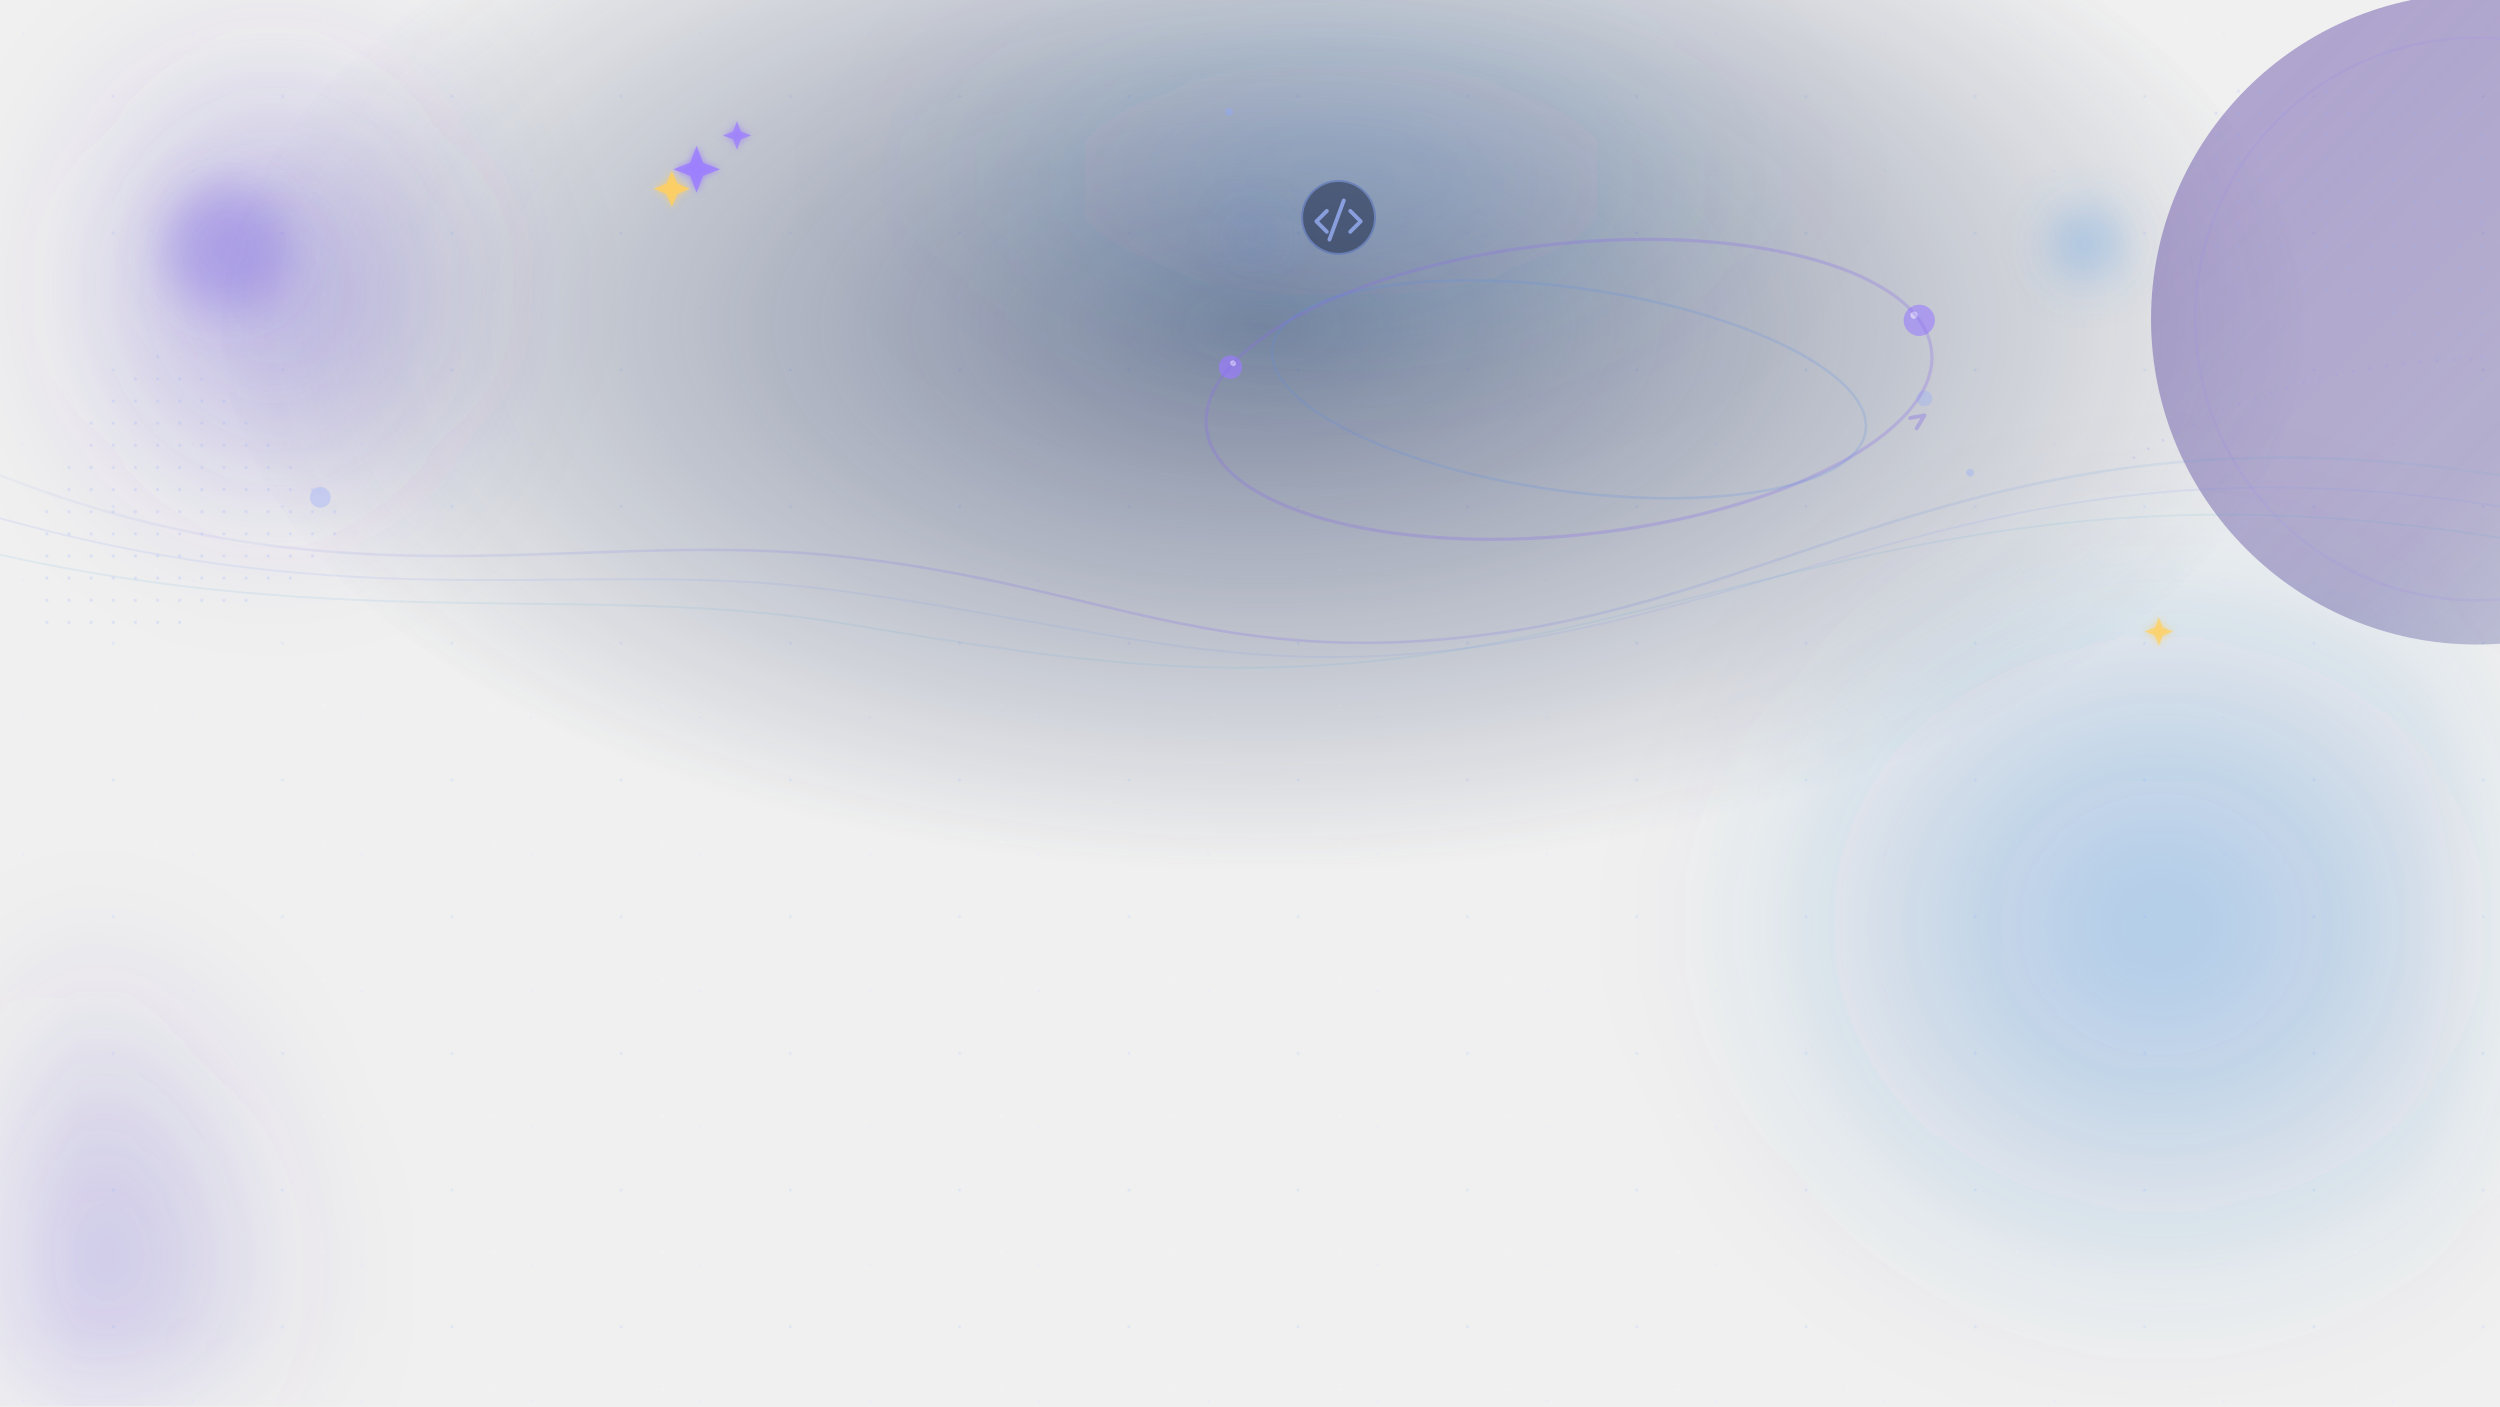
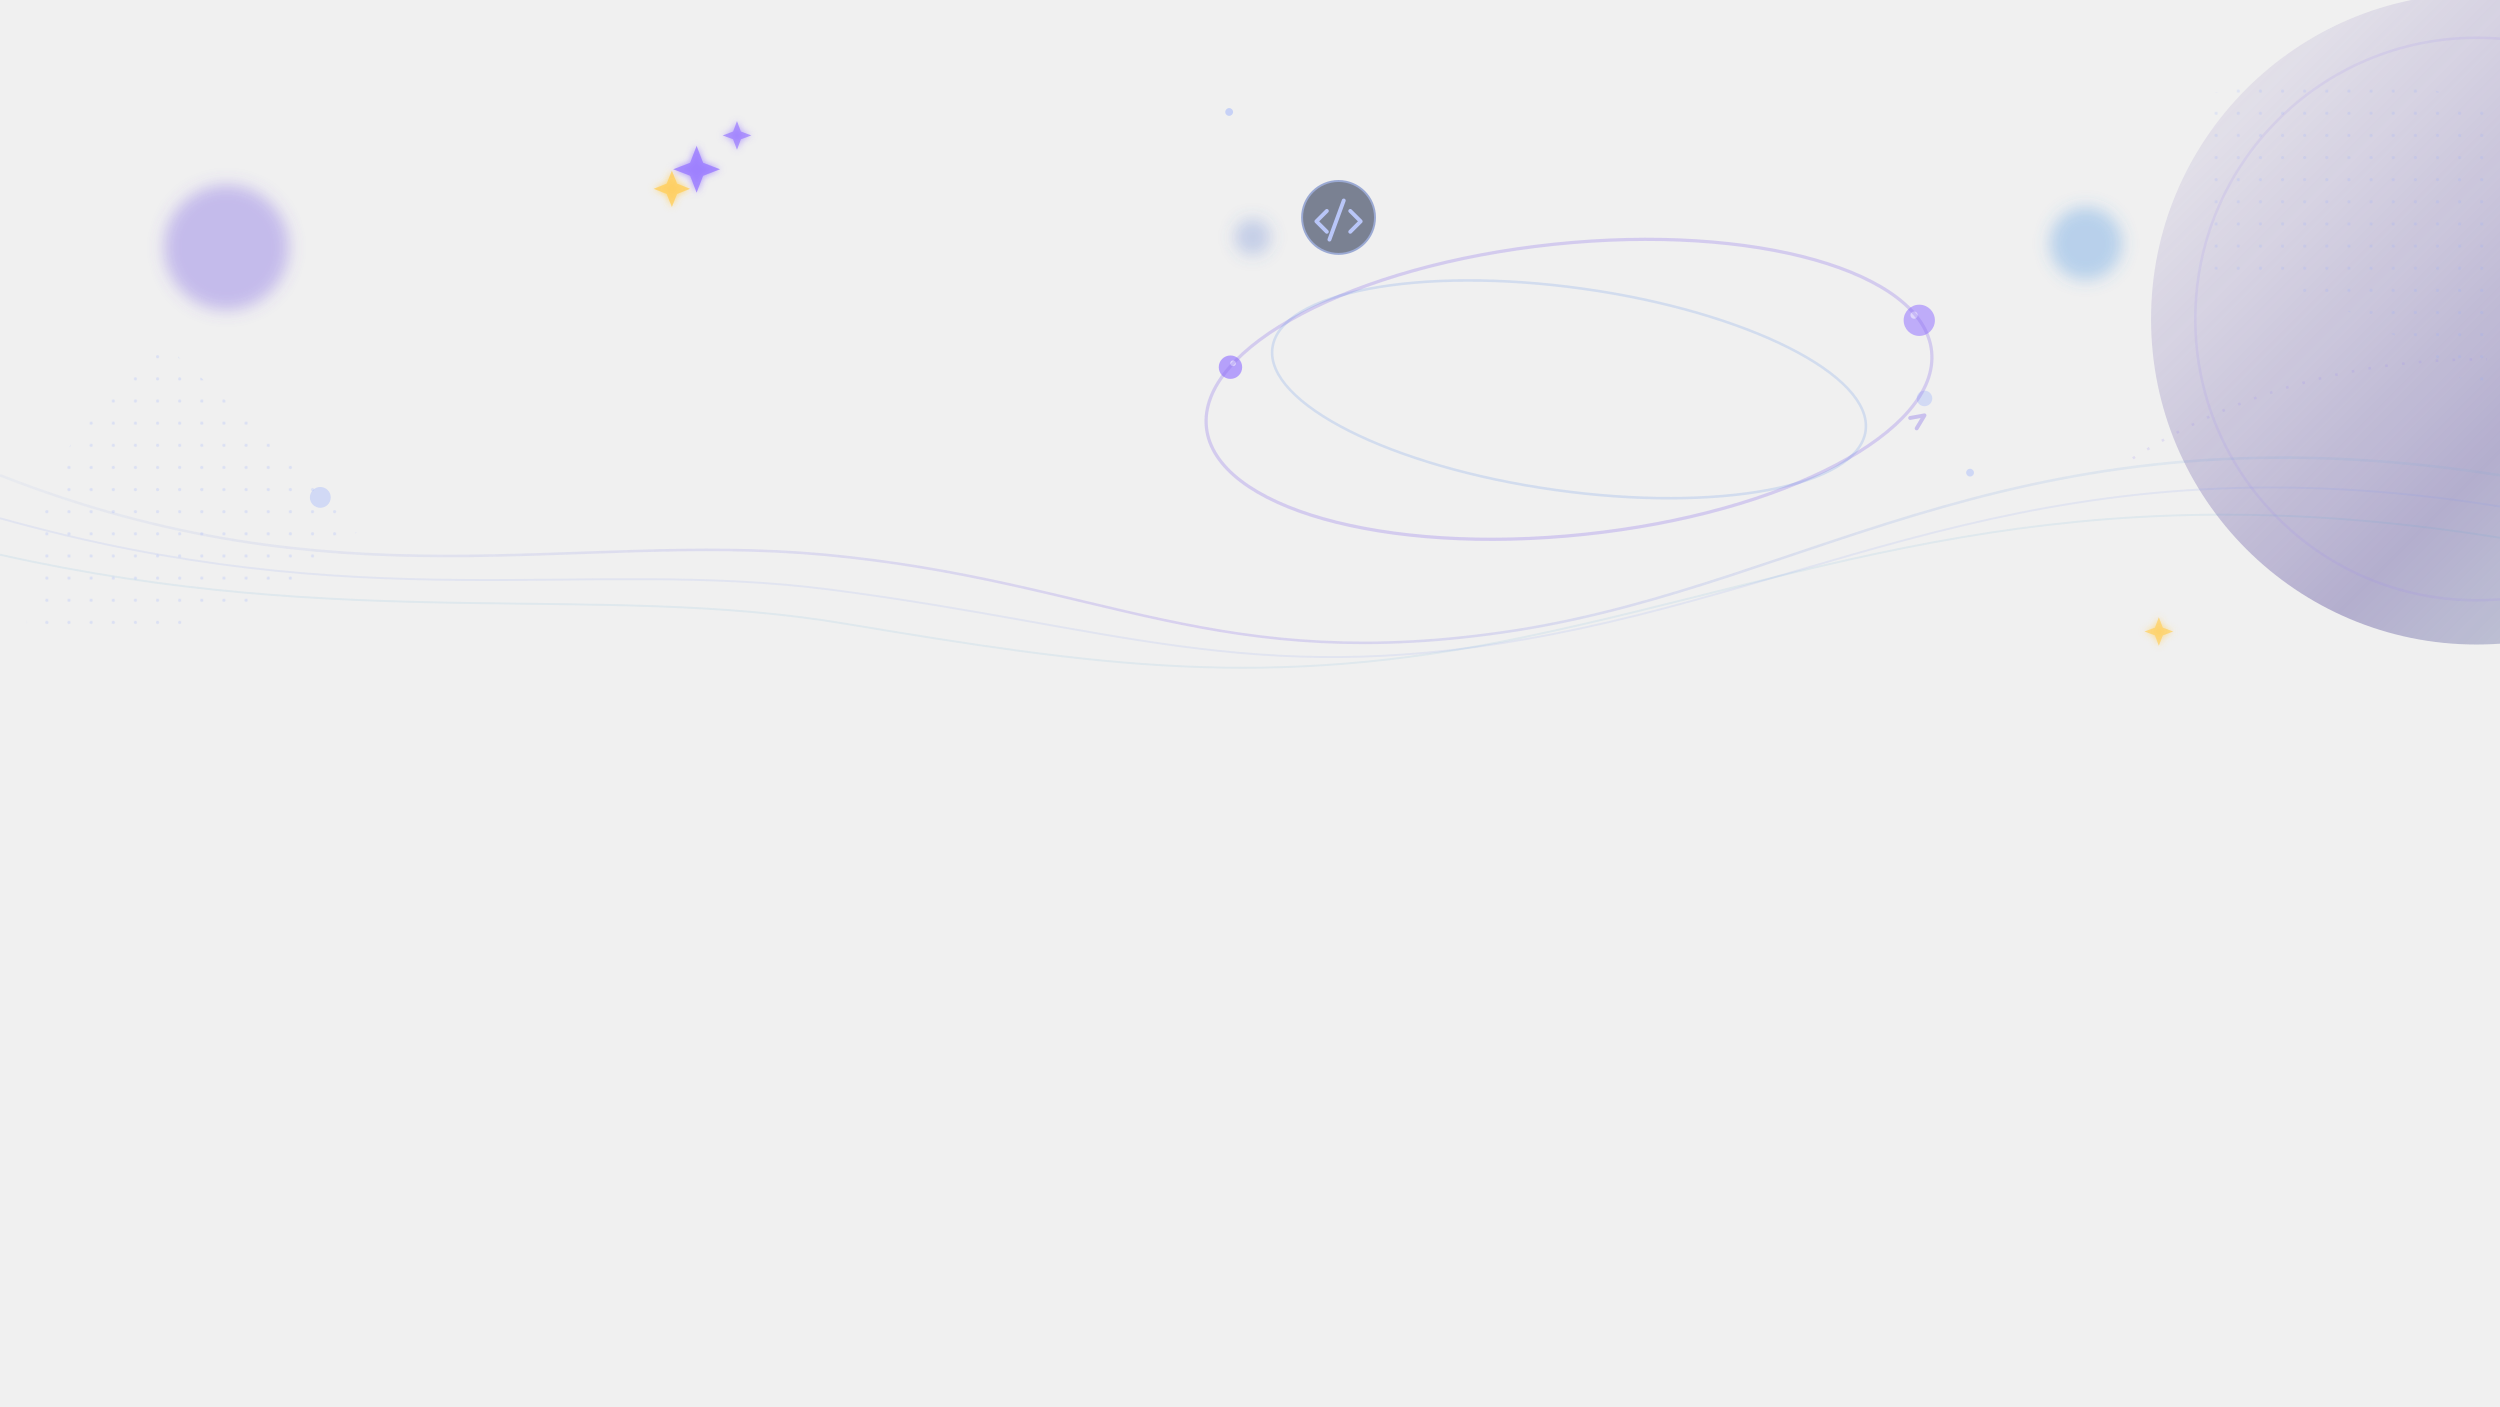
<svg xmlns="http://www.w3.org/2000/svg" width="1920" height="1080" viewBox="0 0 1920 1080" preserveAspectRatio="xMidYMid slice">
  <defs>
-     <radialGradient id="home-night-center" cx="50%" cy="50%" r="50%">
-       <stop offset="0" stop-color="#182b58" stop-opacity="0.54" />
-       <stop offset="1" stop-color="#182b58" stop-opacity="0" />
-     </radialGradient>
    <radialGradient id="home-night-violet" cx="50%" cy="50%" r="50%">
      <stop offset="0" stop-color="#7557ec" stop-opacity="0.48" />
      <stop offset="0.55" stop-color="#5344bd" stop-opacity="0.24" />
      <stop offset="1" stop-color="#423593" stop-opacity="0" />
    </radialGradient>
-     <radialGradient id="home-night-blue" cx="50%" cy="50%" r="50%">
-       <stop offset="0" stop-color="#2f8be5" stop-opacity="0.46" />
-       <stop offset="1" stop-color="#235ca9" stop-opacity="0" />
-     </radialGradient>
    <linearGradient id="home-night-planet" x1="0" y1="0" x2="1" y2="1">
-       <stop offset="0" stop-color="#6145a8" stop-opacity="0.46" />
+       <stop offset="0" stop-color="#6145a806" stop-opacity="0.46" />
      <stop offset="0.62" stop-color="#493a92" stop-opacity="0.36" />
      <stop offset="1" stop-color="#234d7e" stop-opacity="0.16" />
    </linearGradient>
    <linearGradient id="home-night-wave" x1="0" y1="0" x2="1" y2="0">
      <stop offset="0" stop-color="#6688df" stop-opacity="0.06" />
      <stop offset="0.48" stop-color="#886ae9" stop-opacity="0.24" />
      <stop offset="1" stop-color="#48a9d8" stop-opacity="0.07" />
    </linearGradient>
    <pattern id="home-night-dots" width="17" height="17" patternUnits="userSpaceOnUse">
      <circle cx="2" cy="2" r="1.25" fill="#8fa8ff" fill-opacity="0.30" />
    </pattern>
    <pattern id="home-night-stars" width="130" height="105" patternUnits="userSpaceOnUse">
      <circle cx="18" cy="26" r="1" fill="#dce7ff" fill-opacity="0.34" />
      <circle cx="87" cy="74" r="1.2" fill="#a9c5ff" fill-opacity="0.22" />
      <circle cx="119" cy="17" r="0.8" fill="#ffffff" fill-opacity="0.28" />
    </pattern>
    <filter id="home-night-blur" x="-50%" y="-50%" width="200%" height="200%">
-       <feGaussianBlur stdDeviation="62" />
+       <feGaussianBlur stdDeviation="24" />
    </filter>
    <filter id="home-night-soft" x="-50%" y="-50%" width="200%" height="200%">
-       <feGaussianBlur stdDeviation="18" />
+       <feGaussianBlur stdDeviation="6" />
    </filter>
    <filter id="home-night-glow" x="-200%" y="-200%" width="500%" height="500%">
      <feGaussianBlur stdDeviation="3" result="blur" />
      <feMerge>
        <feMergeNode in="blur" />
        <feMergeNode in="SourceGraphic" />
      </feMerge>
    </filter>
  </defs>
-   <rect width="1920" height="1080" fill="url(#home-night-stars)" />
-   <ellipse cx="970" cy="250" rx="800" ry="420" fill="url(#home-night-center)" />
-   <g filter="url(#home-night-blur)">
-     <ellipse cx="210" cy="220" rx="160" ry="190" fill="url(#home-night-violet)" />
-     <ellipse cx="1660" cy="710" rx="350" ry="310" fill="url(#home-night-blue)" opacity="0.84" />
-     <ellipse cx="50" cy="980" rx="170" ry="250" fill="url(#home-night-violet)" opacity="0.78" />
-     <ellipse cx="1030" cy="138" rx="360" ry="150" fill="url(#home-night-blue)" opacity="0.48" />
-   </g>
  <circle cx="1902" cy="245" r="250" fill="url(#home-night-planet)" />
  <circle cx="1902" cy="245" r="216" fill="none" stroke="#9b86ed" stroke-opacity="0.14" stroke-width="2" />
  <path d="M1638 352c78-50 172-77 272-76" fill="none" stroke="#9a8bef" stroke-opacity="0.19" stroke-width="2" stroke-dasharray="2 11" />
  <path d="M0 365c260 102 437 43 633 61 214 20 302 94 532 58 232-37 389-176 755-119" fill="none" stroke="url(#home-night-wave)" stroke-width="2" />
  <path d="M0 398c278 78 449 30 639 55 215 28 322 75 532 38 241-42 405-157 749-102" fill="none" stroke="#8299f0" stroke-opacity="0.13" stroke-width="1.5" />
  <path d="M0 426c267 60 459 21 649 53 192 32 324 52 523 10 230-48 411-130 748-76" fill="none" stroke="#57acd7" stroke-opacity="0.11" stroke-width="1.5" />
  <path d="M126 264C52 315 19 393 20 490c103 7 191-22 259-86" fill="url(#home-night-dots)" opacity="0.68" />
  <path d="M1698 72c95-24 170-11 222 18v224c-68-55-138-94-226-108Z" fill="url(#home-night-dots)" opacity="0.58" />
  <g filter="url(#home-night-soft)">
    <circle cx="174" cy="190" r="48" fill="#775ce5" fill-opacity="0.36" />
    <circle cx="1602" cy="187" r="28" fill="#4d96e4" fill-opacity="0.34" />
    <circle cx="962" cy="182" r="14" fill="#4f78d1" fill-opacity="0.28" />
  </g>
  <g fill="#8ea8ff">
    <circle cx="246" cy="382" r="8" opacity="0.32" />
    <circle cx="944" cy="86" r="3" opacity="0.42" />
    <circle cx="1478" cy="306" r="6" opacity="0.30" />
    <circle cx="1513" cy="363" r="3" opacity="0.34" />
  </g>
  <g transform="translate(-35 0)">
    <g fill="#9a7bff">
      <circle cx="980" cy="282" r="9" opacity="0.68" />
      <circle cx="982" cy="279" r="2.2" fill="#ffffff" opacity="0.56" />
      <circle cx="1509" cy="246" r="12" opacity="0.58" />
      <circle cx="1505" cy="242" r="2.8" fill="#ffffff" opacity="0.50" />
    </g>
    <g fill="none" stroke-linecap="round" stroke-linejoin="round">
      <ellipse cx="1240" cy="299" rx="280" ry="112" stroke="#896bea" stroke-opacity="0.28" stroke-width="2.5" transform="rotate(-6 1240 299)" />
      <ellipse cx="1240" cy="299" rx="230" ry="78" stroke="#5e8fe6" stroke-opacity="0.20" stroke-width="2" transform="rotate(8 1240 299)" />
      <path d="m1502 321 11-2-6 10" stroke="#8064e8" stroke-opacity="0.34" stroke-width="3" />
    </g>
  </g>
  <g transform="translate(1028 167)" opacity="0.54">
    <circle r="28" fill="#172342" stroke="#526dba" stroke-width="1.5" />
    <path d="m-9-5-8 8 8 8M9-5l8 8-8 8M4-13-7 17" fill="none" stroke="#8ba3ff" stroke-width="3" stroke-linecap="round" stroke-linejoin="round" />
  </g>
  <g filter="url(#home-night-glow)">
    <g fill="#ffd05f">
      <path d="m516 131 4 10 10 4-10 4-4 10-4-10-10-4 10-4Z" opacity="0.82" />
      <path d="m1658 474 3 8 8 3-8 3-3 8-3-8-8-3 8-3Z" opacity="0.72" />
    </g>
    <g fill="#9b7cff">
      <path d="m535 112 5 13 13 5-13 5-5 13-5-13-13-5 13-5Z" opacity="0.80" />
      <path d="m566 93 3 8 8 3-8 3-3 8-3-8-8-3 8-3Z" opacity="0.72" />
    </g>
  </g>
</svg>
